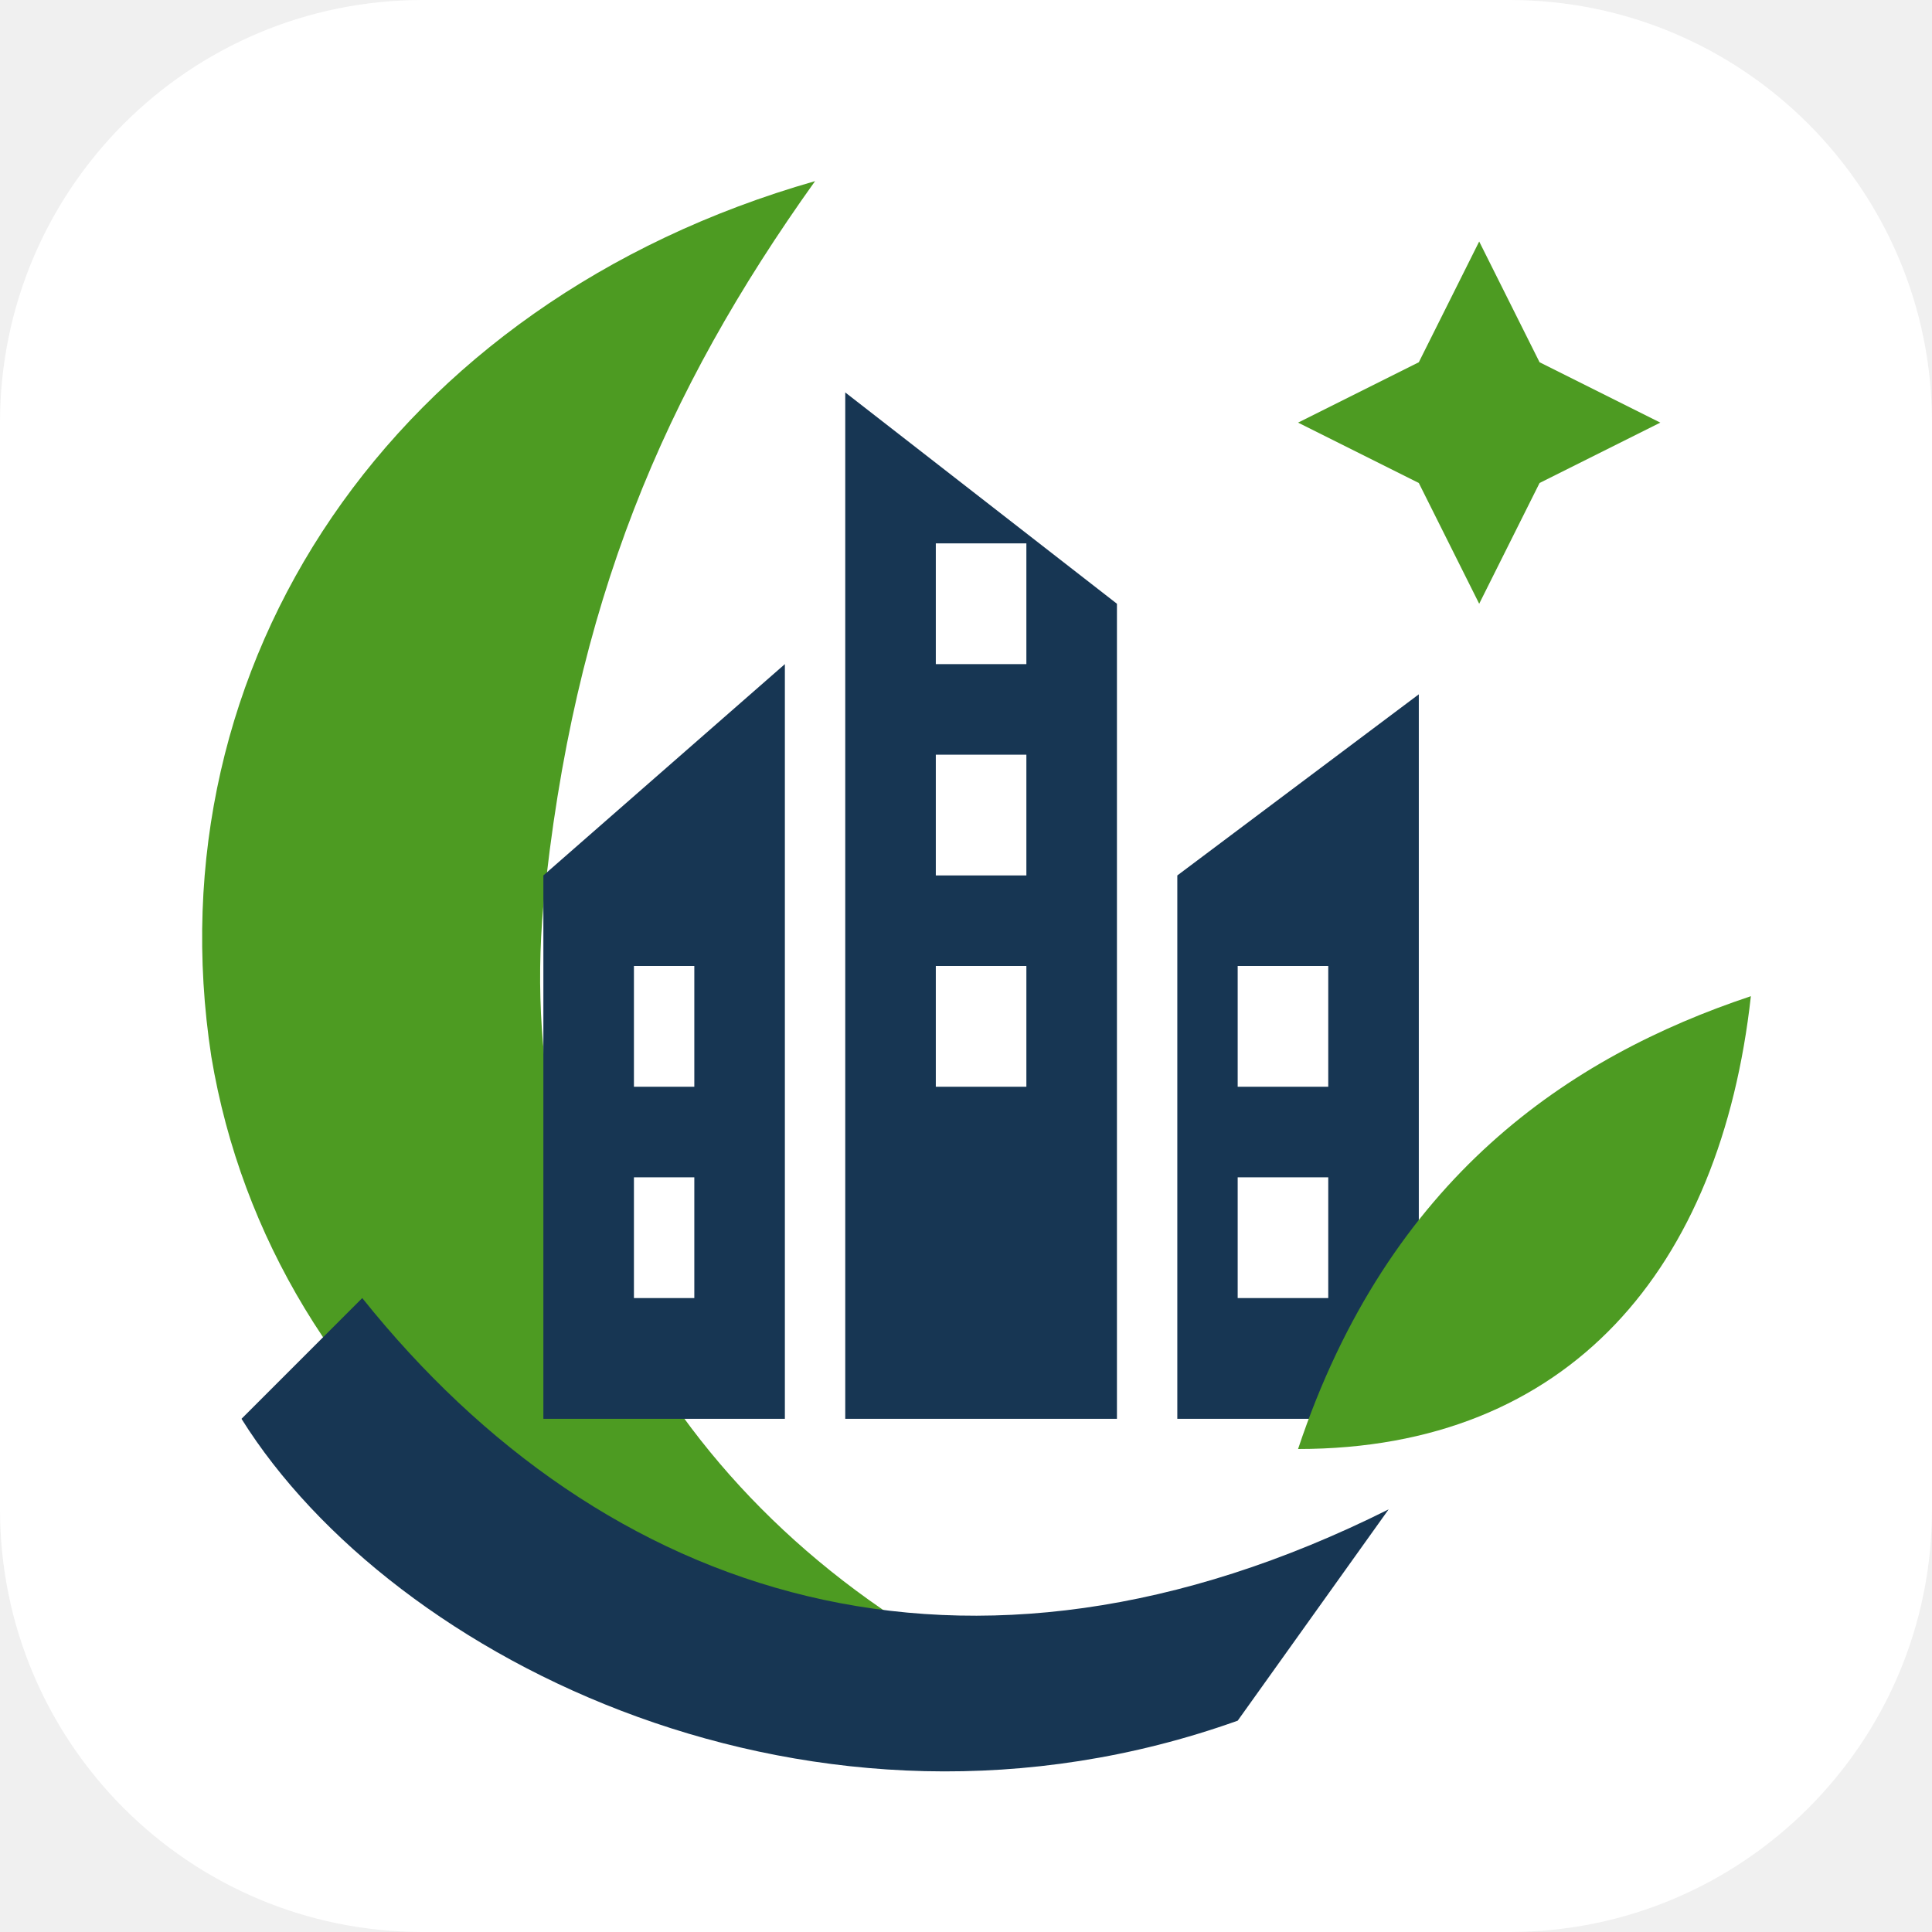
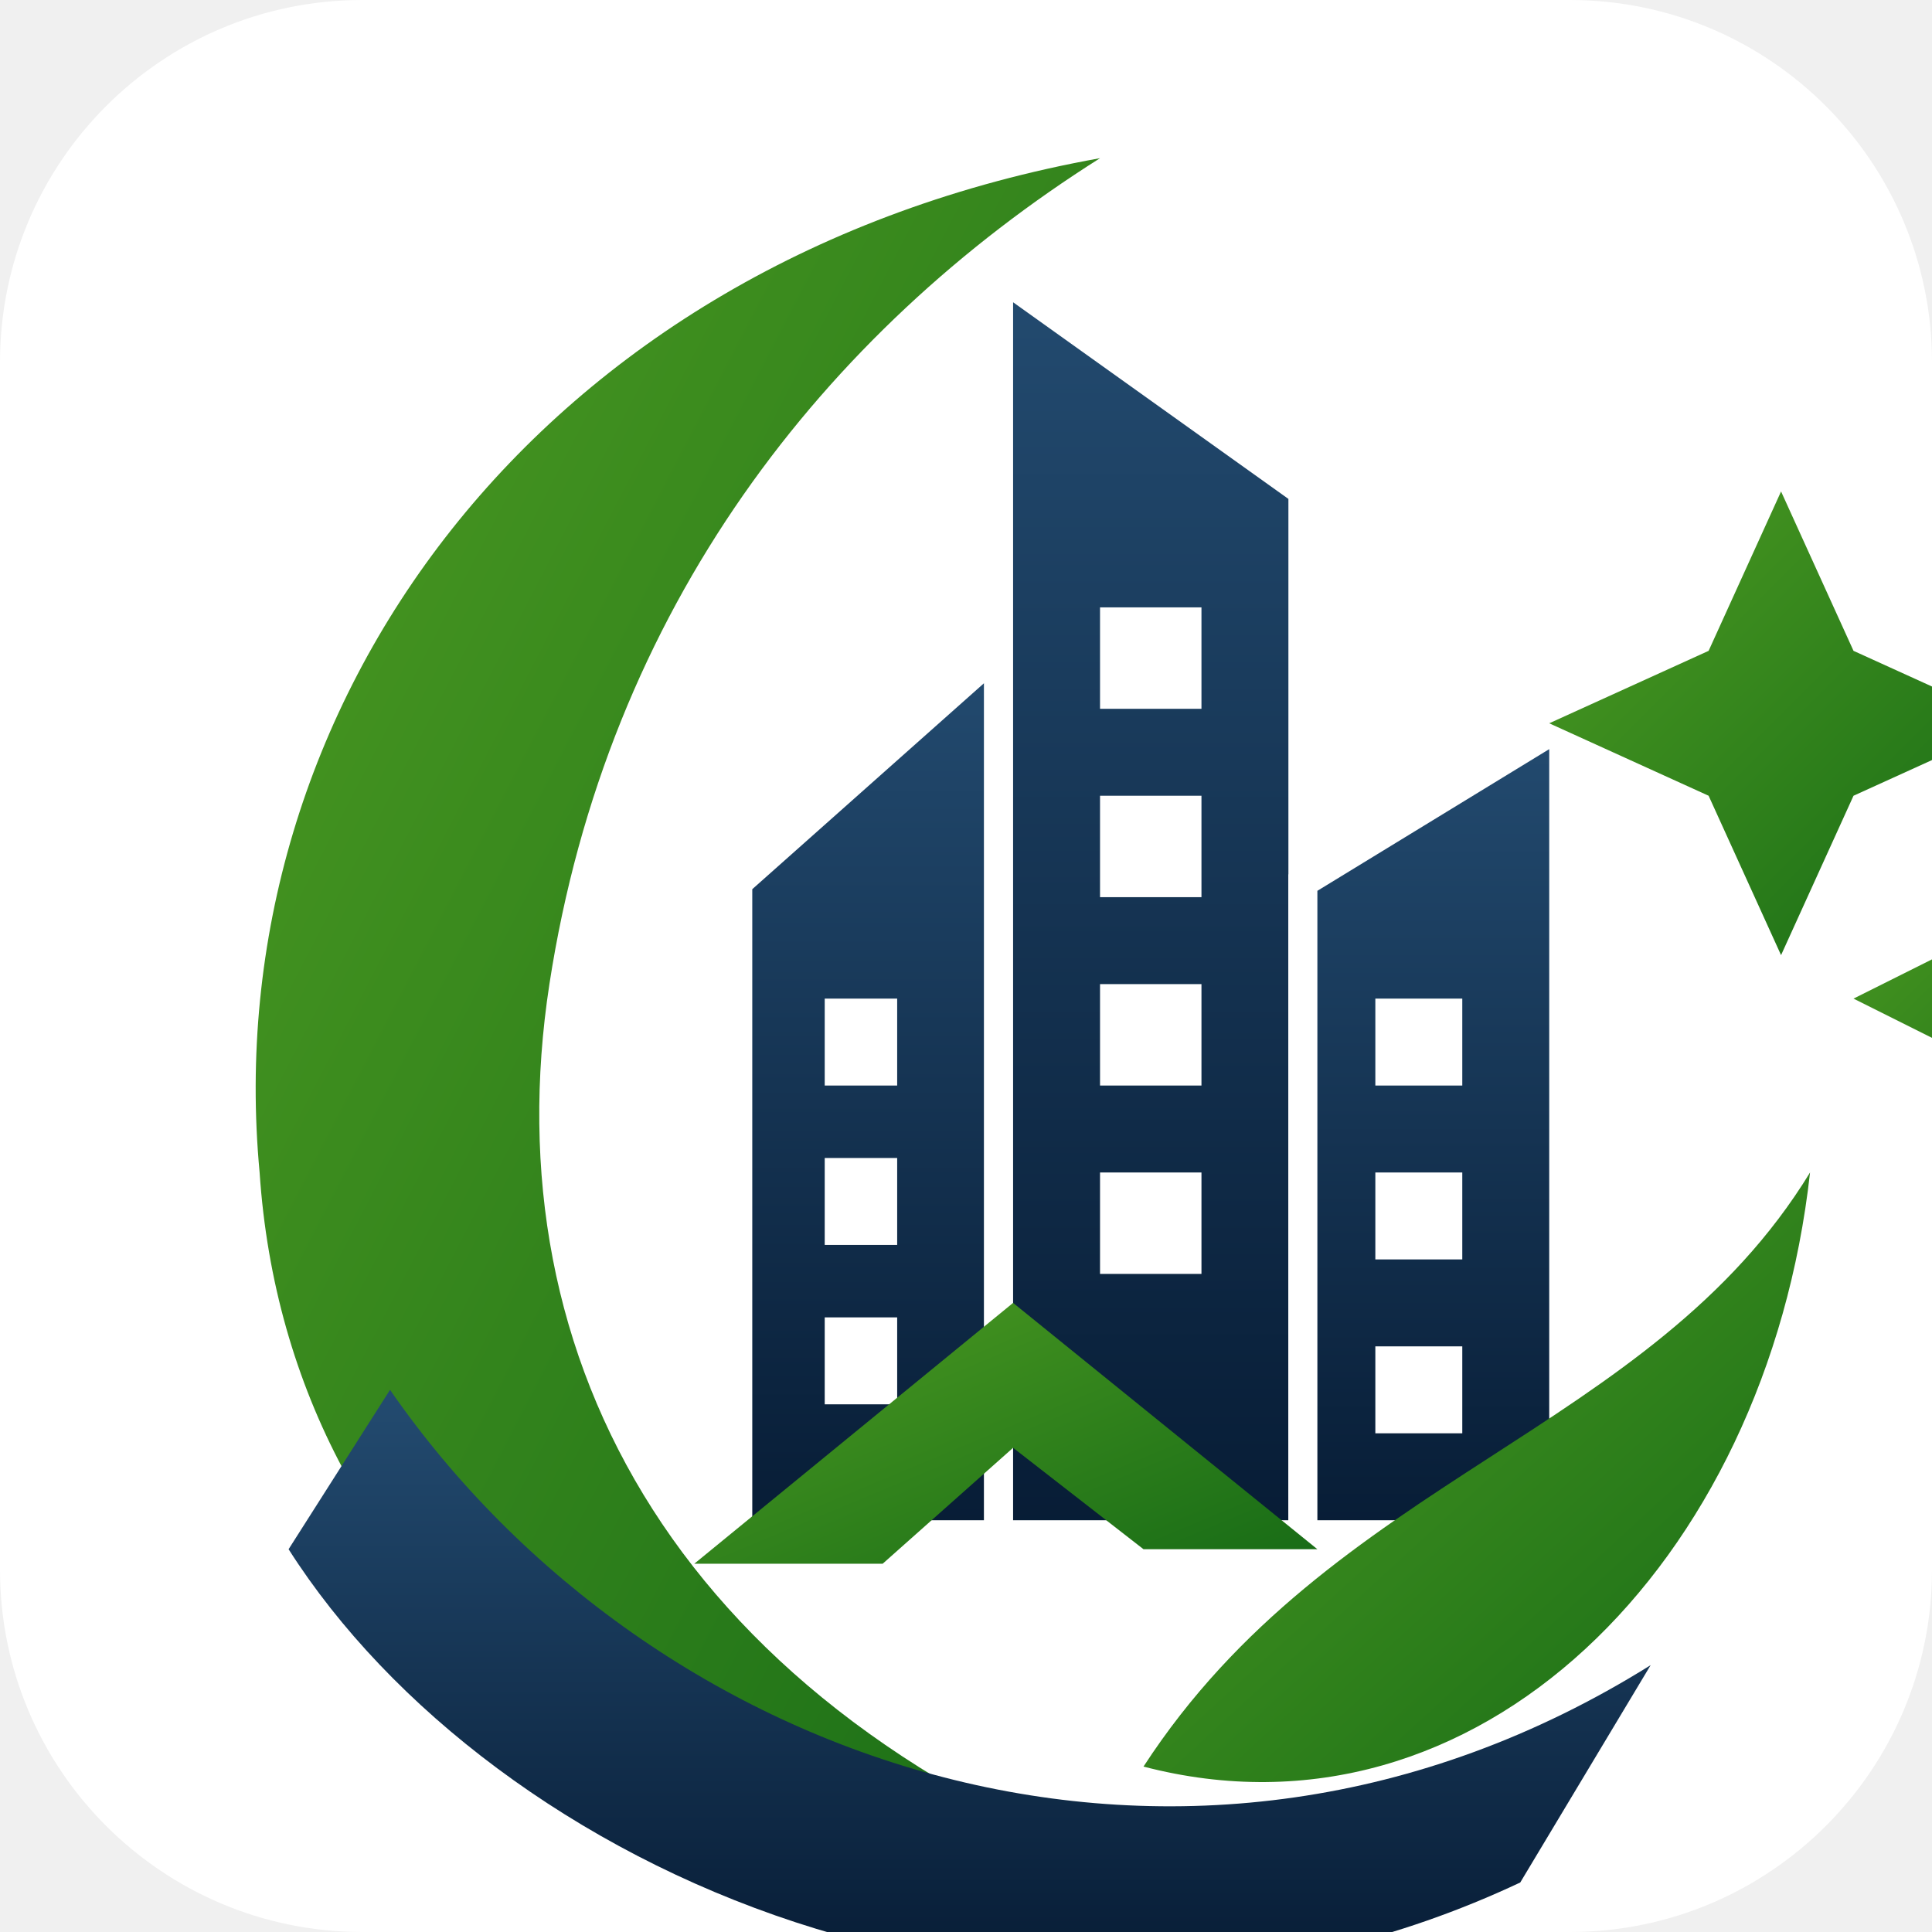
<svg xmlns="http://www.w3.org/2000/svg" viewBox="0 0 64 64">
-   <rect width="64" height="64" rx="14" fill="#ffffff" />
-   <path d="M27 6C13 10 5 22 7 35c2 12 13 21 27 21-11-5-17-15-16-26 1-10 4-17 9-24Z" fill="#4d9b22" />
-   <path d="M12 43c8 10 20 14 34 7l-5 7C27 62 13 55 8 47Z" fill="#173653" />
-   <g fill="#173653">
-     <path d="M18 47V29l8-7v25z" />
-     <path d="M28 47V13l9 7v27z" />
-     <path d="M39 47V29l8-6v24z" />
+   <rect width="64" height="64" rx="12" fill="#fff" />
+   <g transform="translate(1.4 1.4) scale(.48)">
+     <defs>
+       <linearGradient id="green" x1="0" y1="0" x2="1" y2="1">
+         <stop offset="0" stop-color="#4d9b22" />
+         <stop offset="1" stop-color="#176b16" />
+       </linearGradient>
+       <linearGradient id="navy" x1="0" y1="0" x2="0" y2="1">
+         <stop offset="0" stop-color="#234b70" />
+         <stop offset="1" stop-color="#071c35" />
+       </linearGradient>
+     </defs>
+     <path d="M73 8C34 15 12 46 15 78C17 108 43 128 77 127C44 115 31 91 35 65C39 39 54 20 73 8Z" fill="url(#green)" />
+     <path d="M24 93C42 119 79 132 111 112L102 127C68 143 31 126 17 104Z" fill="url(#navy)" />
+     <g stroke="#fff" stroke-width="2">
+       <path d="M48 103V58L66 42V103Z" fill="url(#navy)" />
+       <path d="M66 103V16L87 31V103Z" fill="url(#navy)" />
+       <path d="M87 103V58L105 47V103Z" fill="url(#navy)" />
+     </g>
+     <g fill="#fff">
+       <path d="M54 66h5v6h-5zM54 77h5v6h-5zM54 88h5v6h-5z" />
+       <path d="M73 39h7v7h-7zM73 52h7v7h-7zM73 65h7v7h-7zM73 78h7v7h-7z" />
+       <path d="M92 66h6v6h-6zM92 78h6v6h-6zM92 90h6v6h-6z" />
+     </g>
+     <path d="M45 105L67 87L88 104L76 104L67 97L58 105Z" fill="url(#green)" />
+     <path d="M76 119C89 99 111 96 122 78C119 105 99 125 76 119Z" fill="url(#green)" />
+     <g fill="url(#green)">
+       <path d="M120 31l5 11 11 5-11 5-5 11-5-11-11-5 11-5z" />
+       <path d="M137 54l4 8 8 4-8 4-4 8-4-8-8-4 8-4z" />
+     </g>
  </g>
-   <g fill="#ffffff">
-     <path d="M21 32h2v4h-2zm0 7h2v4h-2zm10-21h3v4h-3zm0 7h3v4h-3zm0 7h3v4h-3zm10 0h3v4h-3zm0 7h3v4h-3z" />
-   </g>
-   <path d="M43 48c3-9 9-13 15-15-1 9-6 15-15 15Z" fill="#4d9b22" />
-   <path d="M49 8l2 4 4 2-4 2-2 4-2-4-4-2 4-2Z" fill="#4d9b22" />
</svg>
